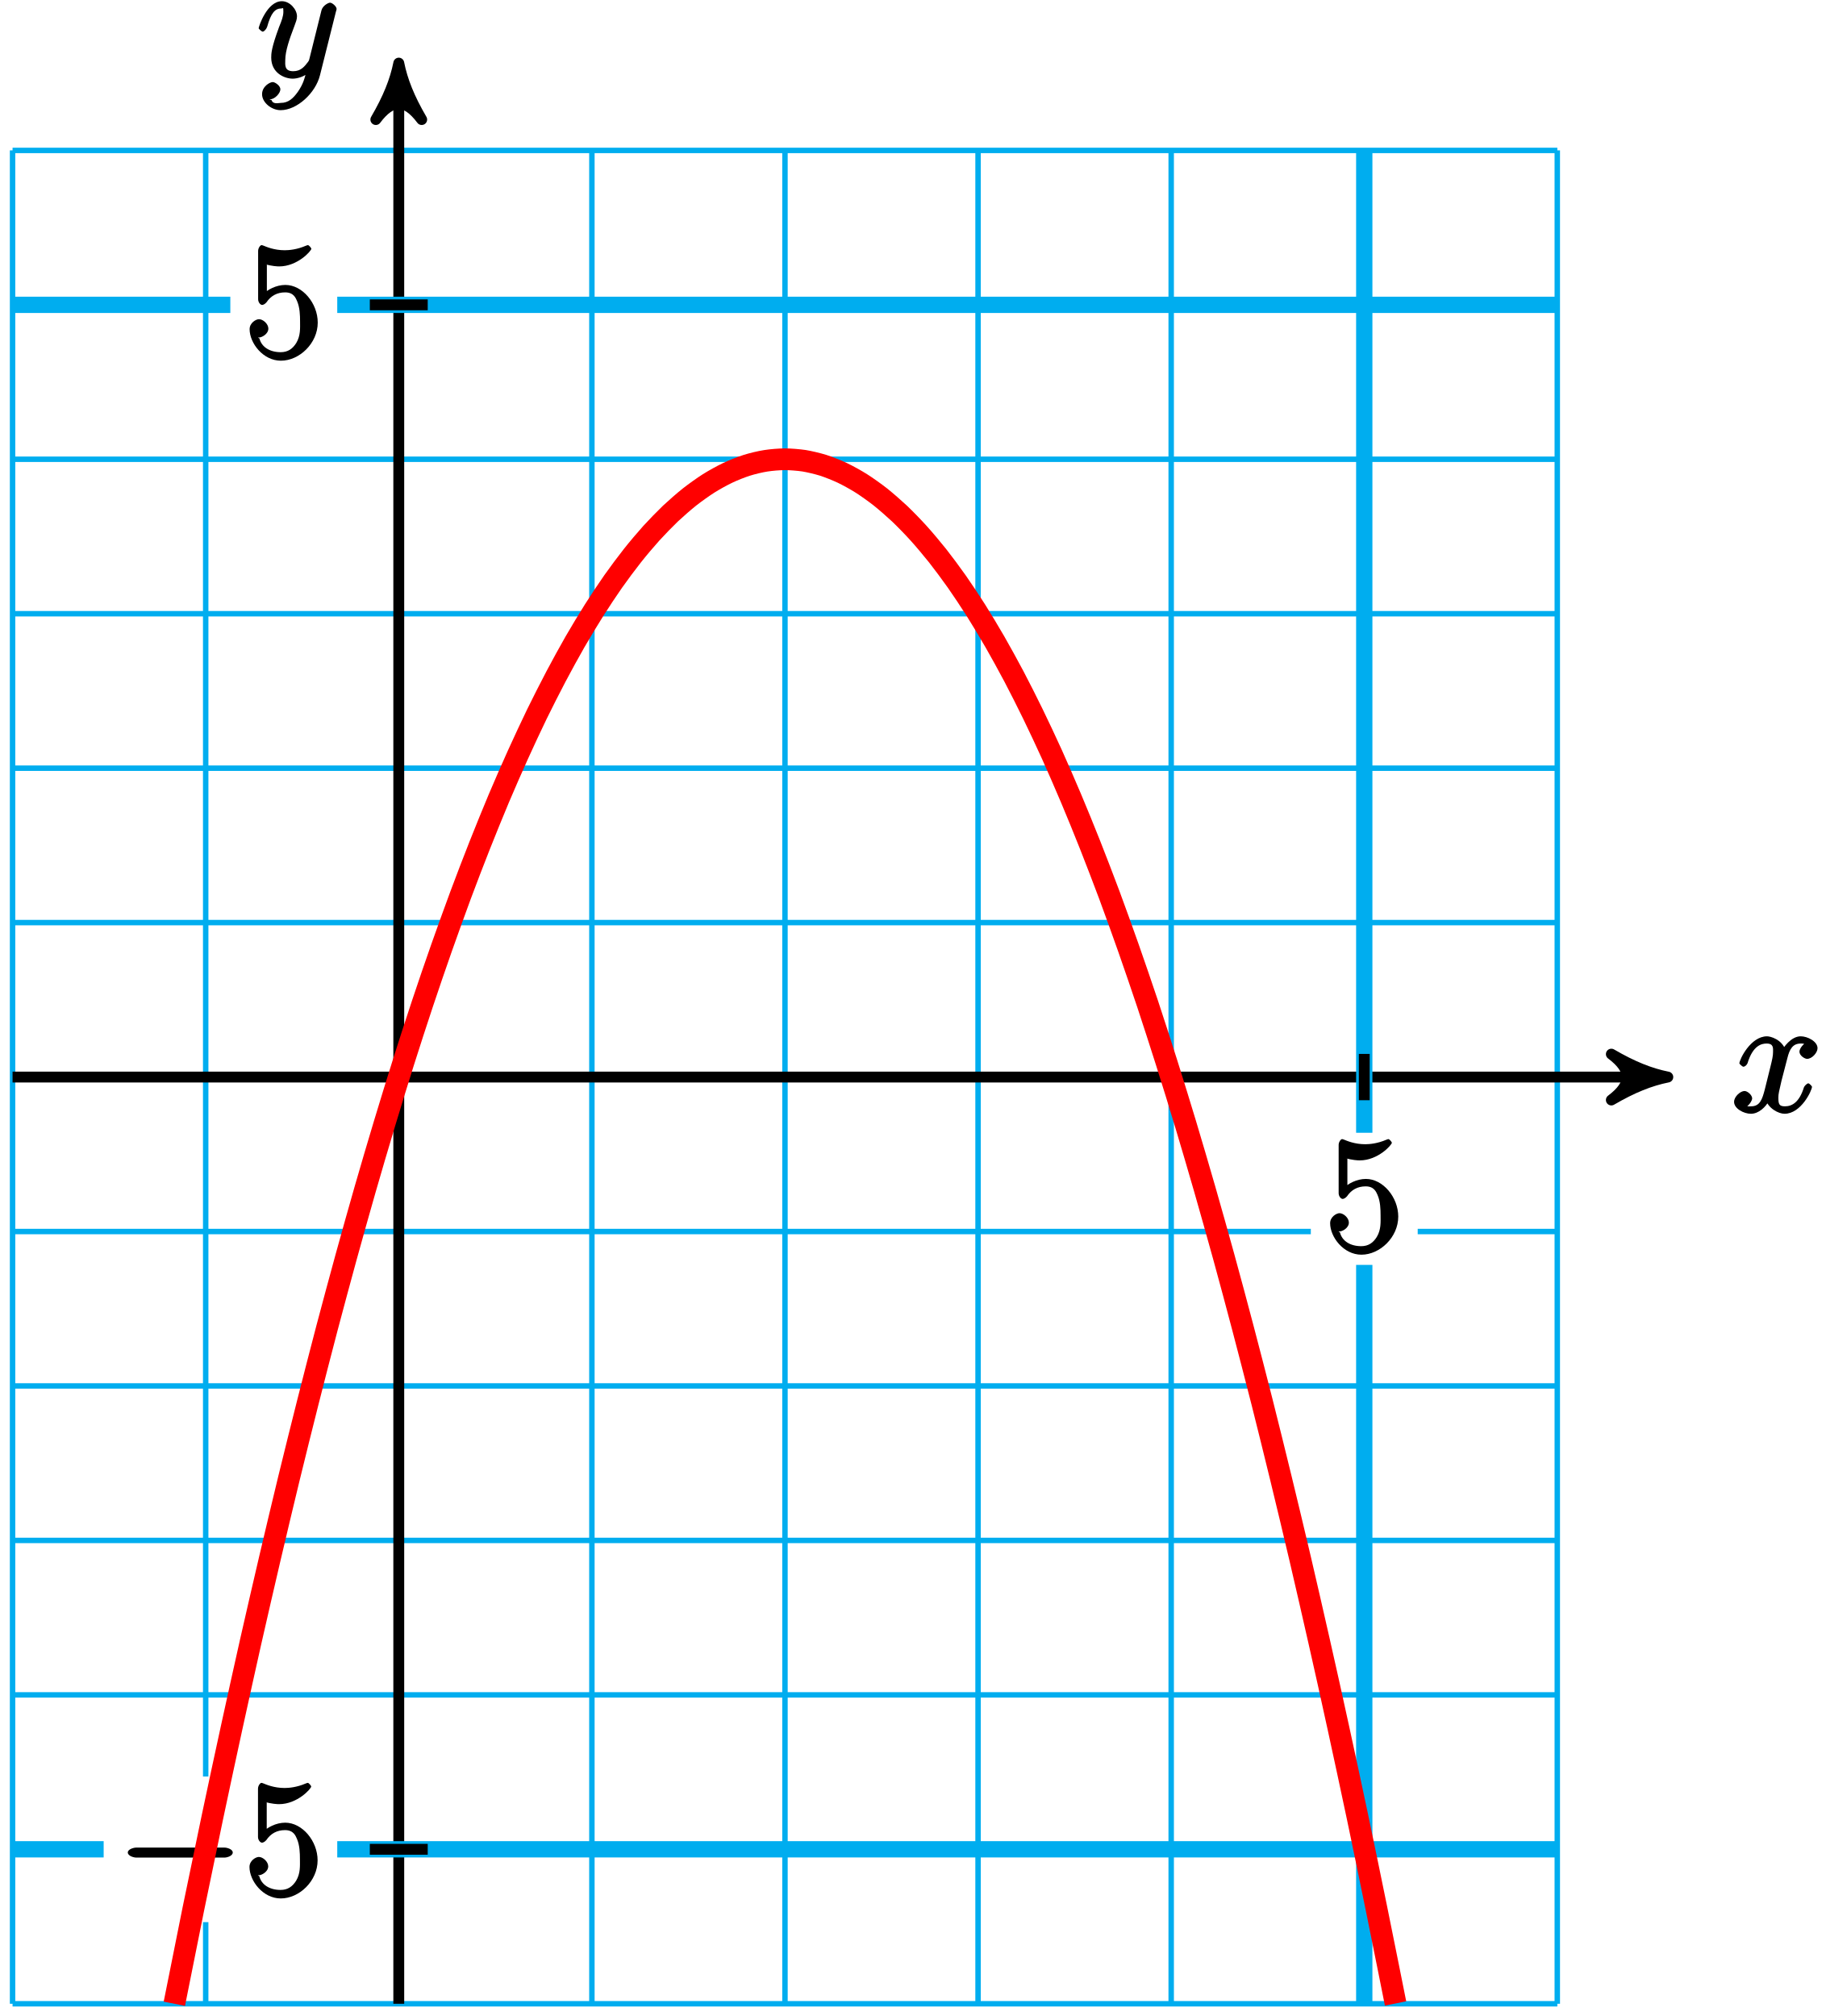
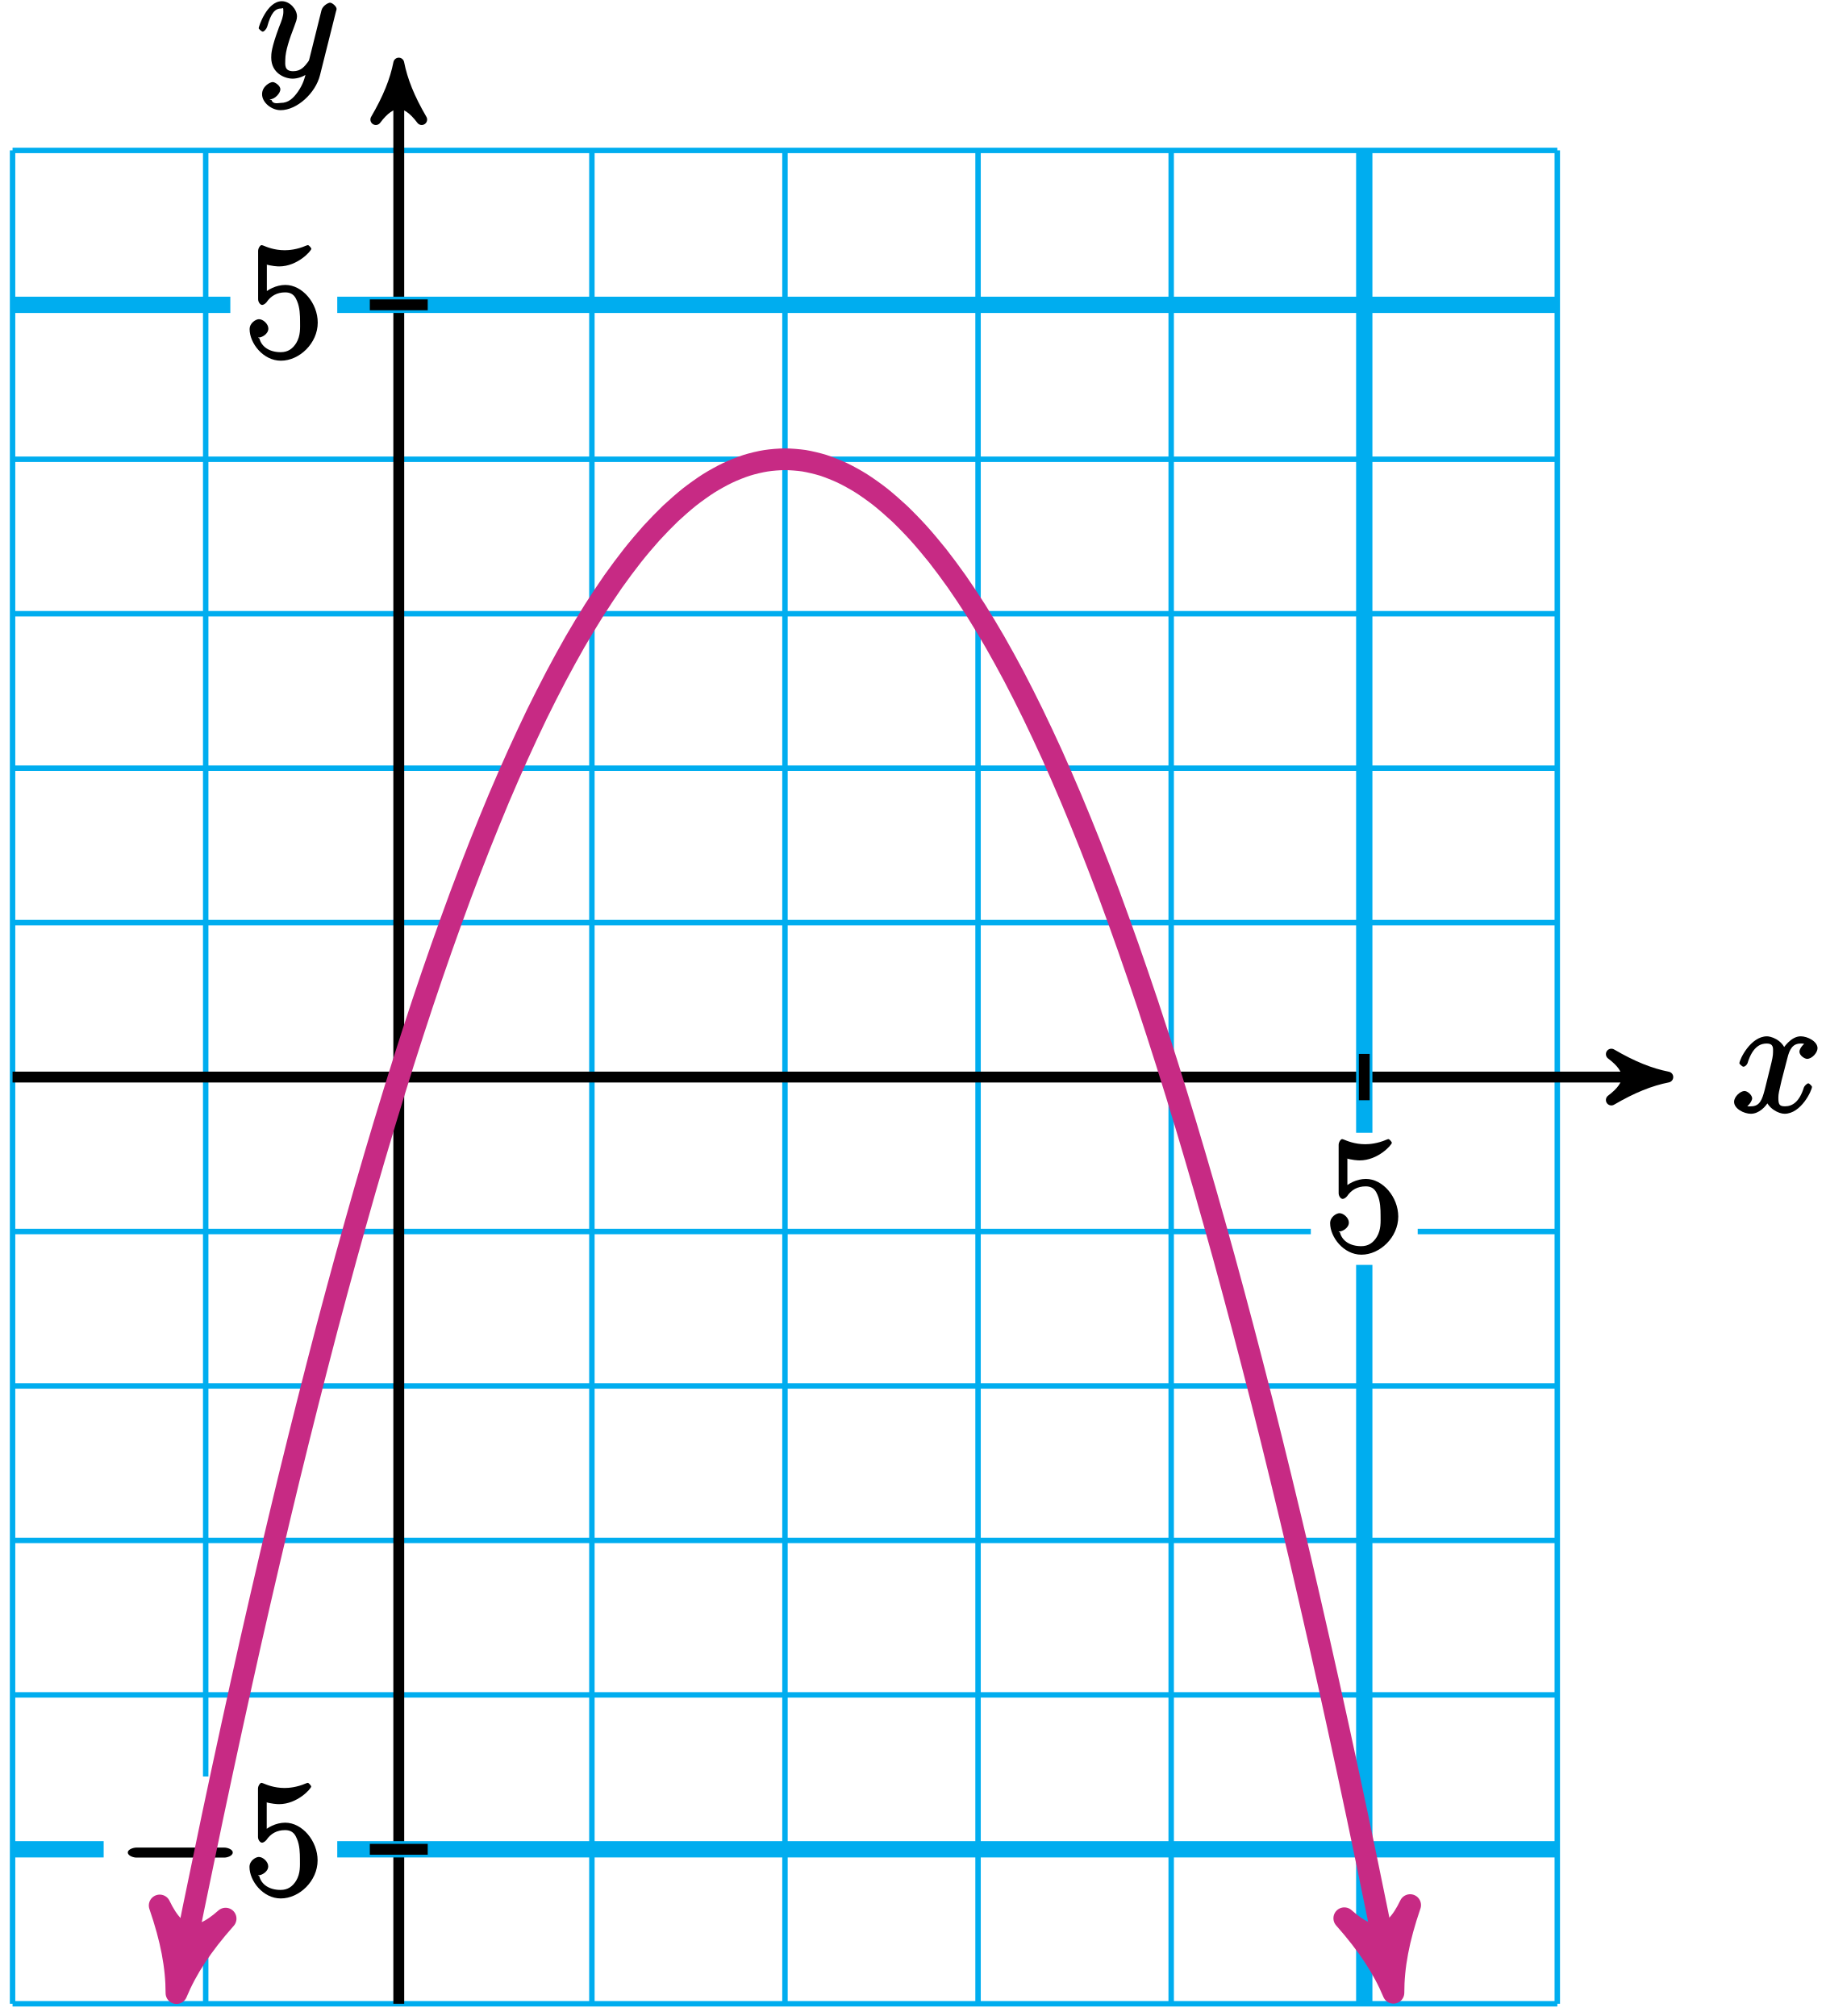
<svg xmlns="http://www.w3.org/2000/svg" xmlns:xlink="http://www.w3.org/1999/xlink" width="134pt" height="148pt" viewBox="0 0 134 148" version="1.1">
  <defs>
    <g>
      <symbol overflow="visible" id="glyph0-0">
        <path style="stroke:none;" d="" />
      </symbol>
      <symbol overflow="visible" id="glyph0-1">
        <path style="stroke:none;" d="M 5.672 -5.172 C 5.281 -5.109 4.969 -4.656 4.969 -4.438 C 4.969 -4.141 5.359 -3.906 5.531 -3.906 C 5.891 -3.906 6.297 -4.359 6.297 -4.688 C 6.297 -5.188 5.562 -5.562 5.062 -5.562 C 4.344 -5.562 3.766 -4.703 3.656 -4.469 L 3.984 -4.469 C 3.703 -5.359 2.812 -5.562 2.594 -5.562 C 1.375 -5.562 0.562 -3.844 0.562 -3.578 C 0.562 -3.531 0.781 -3.328 0.859 -3.328 C 0.953 -3.328 1.094 -3.438 1.156 -3.578 C 1.562 -4.922 2.219 -5.031 2.562 -5.031 C 3.094 -5.031 3.031 -4.672 3.031 -4.391 C 3.031 -4.125 2.969 -3.844 2.828 -3.281 L 2.422 -1.641 C 2.234 -0.922 2.062 -0.422 1.422 -0.422 C 1.359 -0.422 1.172 -0.375 0.922 -0.531 L 0.812 -0.281 C 1.25 -0.359 1.5 -0.859 1.5 -1 C 1.5 -1.25 1.156 -1.547 0.938 -1.547 C 0.641 -1.547 0.172 -1.141 0.172 -0.75 C 0.172 -0.25 0.891 0.125 1.406 0.125 C 1.984 0.125 2.5 -0.375 2.75 -0.859 L 2.469 -0.969 C 2.672 -0.266 3.438 0.125 3.875 0.125 C 5.094 0.125 5.891 -1.594 5.891 -1.859 C 5.891 -1.906 5.688 -2.109 5.625 -2.109 C 5.516 -2.109 5.328 -1.906 5.297 -1.812 C 4.969 -0.75 4.453 -0.422 3.906 -0.422 C 3.484 -0.422 3.422 -0.578 3.422 -1.062 C 3.422 -1.328 3.469 -1.516 3.656 -2.312 L 4.078 -3.938 C 4.25 -4.656 4.5 -5.031 5.062 -5.031 C 5.078 -5.031 5.297 -5.062 5.547 -4.906 Z M 5.672 -5.172 " />
      </symbol>
      <symbol overflow="visible" id="glyph0-2">
        <path style="stroke:none;" d="M 3.031 1.094 C 2.703 1.547 2.359 1.906 1.766 1.906 C 1.625 1.906 1.203 2.031 1.109 1.703 C 0.906 1.641 0.969 1.641 0.984 1.641 C 1.344 1.641 1.75 1.188 1.75 0.906 C 1.75 0.641 1.359 0.375 1.188 0.375 C 0.984 0.375 0.406 0.688 0.406 1.266 C 0.406 1.875 1.094 2.438 1.766 2.438 C 2.969 2.438 4.328 1.188 4.656 -0.125 L 5.828 -4.797 C 5.844 -4.859 5.875 -4.922 5.875 -5 C 5.875 -5.172 5.562 -5.453 5.391 -5.453 C 5.281 -5.453 4.859 -5.25 4.766 -4.891 L 3.891 -1.375 C 3.828 -1.156 3.875 -1.25 3.781 -1.109 C 3.531 -0.781 3.266 -0.422 2.688 -0.422 C 2.016 -0.422 2.109 -0.922 2.109 -1.25 C 2.109 -1.922 2.438 -2.844 2.766 -3.703 C 2.891 -4.047 2.969 -4.219 2.969 -4.453 C 2.969 -4.953 2.453 -5.562 1.859 -5.562 C 0.766 -5.562 0.156 -3.688 0.156 -3.578 C 0.156 -3.531 0.375 -3.328 0.453 -3.328 C 0.562 -3.328 0.734 -3.531 0.781 -3.688 C 1.062 -4.703 1.359 -5.031 1.828 -5.031 C 1.938 -5.031 1.969 -5.172 1.969 -4.781 C 1.969 -4.469 1.844 -4.125 1.656 -3.672 C 1.078 -2.109 1.078 -1.703 1.078 -1.422 C 1.078 -0.281 2.062 0.125 2.656 0.125 C 3 0.125 3.531 -0.031 3.844 -0.344 L 3.688 -0.516 C 3.516 0.141 3.438 0.5 3.031 1.094 Z M 3.031 1.094 " />
      </symbol>
      <symbol overflow="visible" id="glyph1-0">
        <path style="stroke:none;" d="" />
      </symbol>
      <symbol overflow="visible" id="glyph1-1">
        <path style="stroke:none;" d="M 1.531 -6.844 C 2.047 -6.688 2.469 -6.672 2.594 -6.672 C 3.938 -6.672 4.953 -7.812 4.953 -7.969 C 4.953 -8.016 4.781 -8.234 4.703 -8.234 C 4.688 -8.234 4.656 -8.234 4.547 -8.188 C 3.891 -7.906 3.312 -7.859 3 -7.859 C 2.219 -7.859 1.656 -8.109 1.422 -8.203 C 1.344 -8.234 1.312 -8.234 1.297 -8.234 C 1.203 -8.234 1.047 -8.016 1.047 -7.812 L 1.047 -4.266 C 1.047 -4.047 1.203 -3.844 1.344 -3.844 C 1.406 -3.844 1.531 -3.891 1.656 -4.031 C 1.984 -4.516 2.438 -4.766 3.031 -4.766 C 3.672 -4.766 3.812 -4.328 3.906 -4.125 C 4.109 -3.656 4.125 -3.078 4.125 -2.625 C 4.125 -2.156 4.172 -1.594 3.844 -1.047 C 3.578 -0.625 3.234 -0.375 2.703 -0.375 C 1.906 -0.375 1.297 -0.75 1.141 -1.391 C 0.984 -1.453 1.047 -1.453 1.109 -1.453 C 1.312 -1.453 1.797 -1.703 1.797 -2.109 C 1.797 -2.453 1.406 -2.797 1.109 -2.797 C 0.891 -2.797 0.422 -2.531 0.422 -2.062 C 0.422 -1.047 1.406 0.25 2.719 0.25 C 4.078 0.25 5.422 -1.031 5.422 -2.547 C 5.422 -3.969 4.297 -5.312 3.047 -5.312 C 2.359 -5.312 1.719 -4.953 1.406 -4.625 L 1.688 -4.516 L 1.688 -6.797 Z M 1.531 -6.844 " />
      </symbol>
      <symbol overflow="visible" id="glyph2-0">
        <path style="stroke:none;" d="" />
      </symbol>
      <symbol overflow="visible" id="glyph2-1">
        <path style="stroke:none;" d="M 7.875 -2.75 C 8.078 -2.75 8.484 -2.875 8.484 -3.125 C 8.484 -3.359 8.078 -3.484 7.875 -3.484 L 1.406 -3.484 C 1.203 -3.484 0.781 -3.359 0.781 -3.125 C 0.781 -2.875 1.203 -2.75 1.406 -2.75 Z M 7.875 -2.75 " />
      </symbol>
    </g>
  </defs>
  <g id="surface1">
    <path style="fill:none;stroke-width:0.399;stroke-linecap:butt;stroke-linejoin:miter;stroke:rgb(0%,67.839%,93.729%);stroke-opacity:1;stroke-miterlimit:10;" d="M -28.348 -68.032 L 85.039 -68.032 M -28.348 -56.692 L 85.039 -56.692 M -28.348 -45.356 L 85.039 -45.356 M -28.348 -34.016 L 85.039 -34.016 M -28.348 -22.676 L 85.039 -22.676 M -28.348 -11.34 L 85.039 -11.34 M -28.348 -0 L 85.039 -0 M -28.348 11.34 L 85.039 11.34 M -28.348 22.675 L 85.039 22.675 M -28.348 34.015 L 85.039 34.015 M -28.348 45.355 L 85.039 45.355 M -28.348 56.691 L 85.039 56.691 M -28.348 68.027 L 85.039 68.027 M -28.348 -68.032 L -28.348 68.031 M -14.172 -68.032 L -14.172 68.031 M -0 -68.032 L -0 68.031 M 14.175 -68.032 L 14.175 68.031 M 28.347 -68.032 L 28.347 68.031 M 42.519 -68.032 L 42.519 68.031 M 56.695 -68.032 L 56.695 68.031 M 70.867 -68.032 L 70.867 68.031 M 85.035 -68.032 L 85.035 68.031 " transform="matrix(1,0,0,-1,29.27,79.07)" />
    <path style="fill:none;stroke-width:0.797;stroke-linecap:butt;stroke-linejoin:miter;stroke:rgb(0%,0%,0%);stroke-opacity:1;stroke-miterlimit:10;" d="M -28.348 -0 L 92.109 -0 " transform="matrix(1,0,0,-1,29.27,79.07)" />
    <path style="fill-rule:nonzero;fill:rgb(0%,0%,0%);fill-opacity:1;stroke-width:0.797;stroke-linecap:butt;stroke-linejoin:round;stroke:rgb(0%,0%,0%);stroke-opacity:1;stroke-miterlimit:10;" d="M 1.038 -0 C -0.259 0.258 -1.556 0.777 -3.107 1.683 C -1.556 0.519 -1.556 -0.52 -3.107 -1.684 C -1.556 -0.778 -0.259 -0.258 1.038 -0 Z M 1.038 -0 " transform="matrix(1,0,0,-1,121.3799,79.07)" />
    <g style="fill:rgb(0%,0%,0%);fill-opacity:1;">
      <use xlink:href="#glyph0-1" x="127.11" y="81.64" />
    </g>
    <path style="fill:none;stroke-width:0.797;stroke-linecap:butt;stroke-linejoin:miter;stroke:rgb(0%,0%,0%);stroke-opacity:1;stroke-miterlimit:10;" d="M -0 -68.032 L -0 73.398 " transform="matrix(1,0,0,-1,29.27,79.07)" />
    <path style="fill-rule:nonzero;fill:rgb(0%,0%,0%);fill-opacity:1;stroke-width:0.797;stroke-linecap:butt;stroke-linejoin:round;stroke:rgb(0%,0%,0%);stroke-opacity:1;stroke-miterlimit:10;" d="M 1.037 0 C -0.26 0.258 -1.553 0.778 -3.107 1.684 C -1.553 0.52 -1.553 -0.519 -3.107 -1.683 C -1.553 -0.777 -0.26 -0.257 1.037 0 Z M 1.037 0 " transform="matrix(0,-1,-1,0,29.27,5.67013)" />
    <g style="fill:rgb(0%,0%,0%);fill-opacity:1;">
      <use xlink:href="#glyph0-2" x="18.83" y="5.65" />
    </g>
    <path style="fill:none;stroke-width:1.196;stroke-linecap:butt;stroke-linejoin:miter;stroke:rgb(0%,67.839%,93.729%);stroke-opacity:1;stroke-miterlimit:10;" d="M 70.867 -68.032 L 70.867 68.031 " transform="matrix(1,0,0,-1,29.27,79.07)" />
    <path style="fill:none;stroke-width:0.797;stroke-linecap:butt;stroke-linejoin:miter;stroke:rgb(0%,0%,0%);stroke-opacity:1;stroke-miterlimit:10;" d="M 70.867 1.699 L 70.867 -1.7 " transform="matrix(1,0,0,-1,29.27,79.07)" />
    <path style=" stroke:none;fill-rule:nonzero;fill:rgb(100%,100%,100%);fill-opacity:1;" d="M 96.215 92.859 L 104.059 92.859 L 104.059 83.16 L 96.215 83.16 Z M 96.215 92.859 " />
    <g style="fill:rgb(0%,0%,0%);fill-opacity:1;">
      <use xlink:href="#glyph1-1" x="97.21" y="91.86" />
    </g>
    <path style="fill:none;stroke-width:1.196;stroke-linecap:butt;stroke-linejoin:miter;stroke:rgb(0%,67.839%,93.729%);stroke-opacity:1;stroke-miterlimit:10;" d="M -28.348 -56.692 L 85.039 -56.692 " transform="matrix(1,0,0,-1,29.27,79.07)" />
    <path style="fill:none;stroke-width:0.797;stroke-linecap:butt;stroke-linejoin:miter;stroke:rgb(0%,0%,0%);stroke-opacity:1;stroke-miterlimit:10;" d="M 2.125 -56.692 L -2.125 -56.692 " transform="matrix(1,0,0,-1,29.27,79.07)" />
    <path style=" stroke:none;fill-rule:nonzero;fill:rgb(100%,100%,100%);fill-opacity:1;" d="M 7.609 141.109 L 24.754 141.109 L 24.754 130.418 L 7.609 130.418 Z M 7.609 141.109 " />
    <g style="fill:rgb(0%,0%,0%);fill-opacity:1;">
      <use xlink:href="#glyph2-1" x="8.6" y="139.12" />
    </g>
    <g style="fill:rgb(0%,0%,0%);fill-opacity:1;">
      <use xlink:href="#glyph1-1" x="17.89" y="139.12" />
    </g>
    <path style="fill:none;stroke-width:1.196;stroke-linecap:butt;stroke-linejoin:miter;stroke:rgb(0%,67.839%,93.729%);stroke-opacity:1;stroke-miterlimit:10;" d="M -28.348 56.691 L 85.039 56.691 " transform="matrix(1,0,0,-1,29.27,79.07)" />
    <path style="fill:none;stroke-width:0.797;stroke-linecap:butt;stroke-linejoin:miter;stroke:rgb(0%,0%,0%);stroke-opacity:1;stroke-miterlimit:10;" d="M 2.125 56.691 L -2.125 56.691 " transform="matrix(1,0,0,-1,29.27,79.07)" />
    <path style=" stroke:none;fill-rule:nonzero;fill:rgb(100%,100%,100%);fill-opacity:1;" d="M 16.906 27.227 L 24.754 27.227 L 24.754 17.527 L 16.906 17.527 Z M 16.906 27.227 " />
    <g style="fill:rgb(0%,0%,0%);fill-opacity:1;">
      <use xlink:href="#glyph1-1" x="17.9" y="26.23" />
    </g>
-     <path style="fill:none;stroke-width:1.594;stroke-linecap:butt;stroke-linejoin:miter;stroke:rgb(100%,0%,0%);stroke-opacity:1;stroke-miterlimit:10;" d="M -16.473 -68.032 C -16.473 -68.032 -15.461 -62.961 -15.075 -61.055 C -14.684 -59.149 -14.059 -56.145 -13.672 -54.301 C -13.282 -52.457 -12.661 -49.551 -12.27 -47.77 C -11.883 -45.989 -11.258 -43.18 -10.872 -41.457 C -10.481 -39.739 -9.86 -37.028 -9.469 -35.367 C -9.082 -33.707 -8.457 -31.098 -8.071 -29.5 C -7.68 -27.903 -7.059 -25.387 -6.668 -23.852 C -6.282 -22.317 -5.657 -19.903 -5.27 -18.426 C -4.879 -16.953 -4.258 -14.637 -3.868 -13.223 C -3.481 -11.809 -2.856 -9.594 -2.469 -8.242 C -2.079 -6.887 -1.458 -4.77 -1.067 -3.481 C -0.68 -2.188 -0.055 -0.168 0.332 1.058 C 0.722 2.289 1.343 4.211 1.734 5.379 C 2.121 6.547 2.746 8.371 3.136 9.476 C 3.523 10.582 4.148 12.304 4.535 13.351 C 4.925 14.394 5.546 16.023 5.937 17.004 C 6.324 17.988 6.949 19.515 7.335 20.437 C 7.726 21.359 8.347 22.789 8.738 23.648 C 9.125 24.508 9.75 25.84 10.136 26.64 C 10.527 27.437 11.148 28.668 11.539 29.406 C 11.925 30.144 12.55 31.277 12.937 31.953 C 13.328 32.629 13.949 33.664 14.339 34.277 C 14.726 34.894 15.351 35.828 15.738 36.383 C 16.128 36.937 16.75 37.773 17.14 38.265 C 17.527 38.758 18.152 39.496 18.539 39.925 C 18.929 40.355 19.554 40.996 19.941 41.367 C 20.332 41.734 20.953 42.277 21.343 42.586 C 21.73 42.89 22.355 43.336 22.742 43.582 C 23.132 43.828 23.753 44.172 24.144 44.355 C 24.531 44.543 25.156 44.789 25.543 44.91 C 25.933 45.035 26.554 45.183 26.945 45.242 C 27.332 45.304 27.957 45.355 28.343 45.355 C 28.734 45.355 29.355 45.304 29.746 45.246 C 30.132 45.183 30.757 45.035 31.144 44.914 C 31.535 44.789 32.156 44.543 32.546 44.359 C 32.933 44.175 33.558 43.832 33.945 43.586 C 34.335 43.34 34.96 42.894 35.347 42.59 C 35.734 42.281 36.359 41.738 36.75 41.371 C 37.136 41.004 37.761 40.363 38.148 39.933 C 38.539 39.504 39.16 38.761 39.55 38.273 C 39.937 37.781 40.562 36.941 40.949 36.39 C 41.339 35.836 41.96 34.902 42.351 34.285 C 42.738 33.672 43.363 32.636 43.75 31.961 C 44.14 31.285 44.761 30.152 45.152 29.414 C 45.539 28.679 46.164 27.445 46.55 26.648 C 46.941 25.851 47.562 24.519 47.953 23.66 C 48.339 22.8 48.964 21.371 49.351 20.449 C 49.742 19.527 50.363 18 50.753 17.015 C 51.14 16.035 51.765 14.41 52.156 13.363 C 52.542 12.32 53.167 10.593 53.554 9.488 C 53.945 8.383 54.566 6.558 54.957 5.394 C 55.343 4.226 55.968 2.304 56.355 1.074 C 56.746 -0.153 57.367 -2.172 57.757 -3.465 C 58.144 -4.754 58.769 -6.871 59.156 -8.223 C 59.546 -9.575 60.167 -11.793 60.558 -13.207 C 60.945 -14.617 61.57 -16.934 61.957 -18.41 C 62.347 -19.883 62.968 -22.297 63.359 -23.832 C 63.746 -25.371 64.371 -27.883 64.757 -29.481 C 65.148 -31.078 65.769 -33.688 66.16 -35.348 C 66.546 -37.008 67.171 -39.715 67.558 -41.438 C 67.949 -43.157 68.574 -45.965 68.96 -47.746 C 69.351 -49.528 69.972 -52.434 70.363 -54.278 C 70.75 -56.121 71.375 -59.129 71.761 -61.032 C 72.152 -62.938 73.164 -68.008 73.164 -68.008 " transform="matrix(1,0,0,-1,29.27,79.07)" />
+     <path style="fill:none;stroke-width:1.594;stroke-linecap:butt;stroke-linejoin:miter;stroke:rgb(78.04%,16.487%,51.637%);stroke-opacity:1;stroke-miterlimit:10;" d="M -16.02 -65.762 C -15.461 -62.961 -15.461 -62.961 -15.075 -61.055 C -14.684 -59.149 -14.059 -56.145 -13.672 -54.301 C -13.282 -52.457 -12.661 -49.551 -12.27 -47.77 C -11.883 -45.989 -11.258 -43.18 -10.872 -41.457 C -10.481 -39.739 -9.86 -37.028 -9.469 -35.367 C -9.082 -33.707 -8.457 -31.098 -8.071 -29.5 C -7.68 -27.903 -7.059 -25.387 -6.668 -23.852 C -6.282 -22.317 -5.657 -19.903 -5.27 -18.426 C -4.879 -16.953 -4.258 -14.637 -3.868 -13.223 C -3.481 -11.809 -2.856 -9.594 -2.469 -8.242 C -2.079 -6.887 -1.458 -4.77 -1.067 -3.481 C -0.68 -2.188 -0.055 -0.168 0.332 1.058 C 0.722 2.289 1.343 4.211 1.734 5.379 C 2.121 6.547 2.746 8.371 3.136 9.476 C 3.523 10.582 4.148 12.304 4.535 13.351 C 4.925 14.394 5.546 16.023 5.937 17.004 C 6.324 17.988 6.949 19.515 7.335 20.437 C 7.726 21.359 8.347 22.789 8.738 23.648 C 9.125 24.508 9.75 25.84 10.136 26.64 C 10.527 27.437 11.148 28.668 11.539 29.406 C 11.925 30.144 12.55 31.277 12.937 31.953 C 13.328 32.629 13.949 33.664 14.339 34.277 C 14.726 34.894 15.351 35.828 15.738 36.383 C 16.128 36.937 16.75 37.773 17.14 38.265 C 17.527 38.758 18.152 39.496 18.539 39.925 C 18.929 40.355 19.554 40.996 19.941 41.367 C 20.332 41.734 20.953 42.277 21.343 42.586 C 21.73 42.89 22.355 43.336 22.742 43.582 C 23.132 43.828 23.753 44.172 24.144 44.355 C 24.531 44.543 25.156 44.789 25.543 44.91 C 25.933 45.035 26.554 45.183 26.945 45.242 C 27.332 45.304 27.957 45.355 28.343 45.355 C 28.734 45.355 29.355 45.304 29.746 45.246 C 30.132 45.183 30.757 45.035 31.144 44.914 C 31.535 44.789 32.156 44.543 32.546 44.359 C 32.933 44.175 33.558 43.832 33.945 43.586 C 34.335 43.34 34.96 42.894 35.347 42.59 C 35.734 42.281 36.359 41.738 36.75 41.371 C 37.136 41.004 37.761 40.363 38.148 39.933 C 38.539 39.504 39.16 38.761 39.55 38.273 C 39.937 37.781 40.562 36.941 40.949 36.39 C 41.339 35.836 41.96 34.902 42.351 34.285 C 42.738 33.672 43.363 32.636 43.75 31.961 C 44.14 31.285 44.761 30.152 45.152 29.414 C 45.539 28.679 46.164 27.445 46.55 26.648 C 46.941 25.851 47.562 24.519 47.953 23.66 C 48.339 22.8 48.964 21.371 49.351 20.449 C 49.742 19.527 50.363 18 50.753 17.015 C 51.14 16.035 51.765 14.41 52.156 13.363 C 52.542 12.32 53.167 10.593 53.554 9.488 C 53.945 8.383 54.566 6.558 54.957 5.394 C 55.343 4.226 55.968 2.304 56.355 1.074 C 56.746 -0.153 57.367 -2.172 57.757 -3.465 C 58.144 -4.754 58.769 -6.871 59.156 -8.223 C 59.546 -9.575 60.167 -11.793 60.558 -13.207 C 60.945 -14.617 61.57 -16.934 61.957 -18.41 C 62.347 -19.883 62.968 -22.297 63.359 -23.832 C 63.746 -25.371 64.371 -27.883 64.757 -29.481 C 65.148 -31.078 65.769 -33.688 66.16 -35.348 C 66.546 -37.008 67.171 -39.715 67.558 -41.438 C 67.949 -43.157 68.574 -45.965 68.96 -47.746 C 69.351 -49.528 69.972 -52.434 70.363 -54.278 C 70.75 -56.121 71.375 -59.129 71.761 -61.032 C 72.152 -62.938 73.164 -68.008 72.71 -65.735 " transform="matrix(1,0,0,-1,29.27,79.07)" />
+     <path style="fill-rule:nonzero;fill:rgb(78.04%,16.487%,51.637%);fill-opacity:1;stroke-width:1.594;stroke-linecap:butt;stroke-linejoin:round;stroke:rgb(78.04%,16.487%,51.637%);stroke-opacity:1;stroke-miterlimit:10;" d="M 1.513 -0 C -0.38 0.378 -2.273 1.137 -4.541 2.462 C -2.272 0.756 -2.273 -0.755 -4.541 -2.461 C -2.272 -1.137 -0.38 -0.378 1.513 -0 Z M 1.513 -0 " transform="matrix(-0.19604,0.98242,0.98242,0.19604,13.24974,144.8304)" />
+     <path style="fill-rule:nonzero;fill:rgb(78.04%,16.487%,51.637%);fill-opacity:1;stroke-width:1.594;stroke-linecap:butt;stroke-linejoin:round;stroke:rgb(78.04%,16.487%,51.637%);stroke-opacity:1;stroke-miterlimit:10;" d="M 1.514 0.002 C -0.379 0.379 -2.272 1.135 -4.545 2.459 C -2.272 0.757 -2.272 -0.758 -4.544 -2.459 C -2.272 -1.136 -0.38 -0.38 1.514 0.002 Z M 1.514 0.002 " transform="matrix(0.19608,0.98242,0.98242,-0.19608,101.9791,144.8063)" />
  </g>
</svg>
